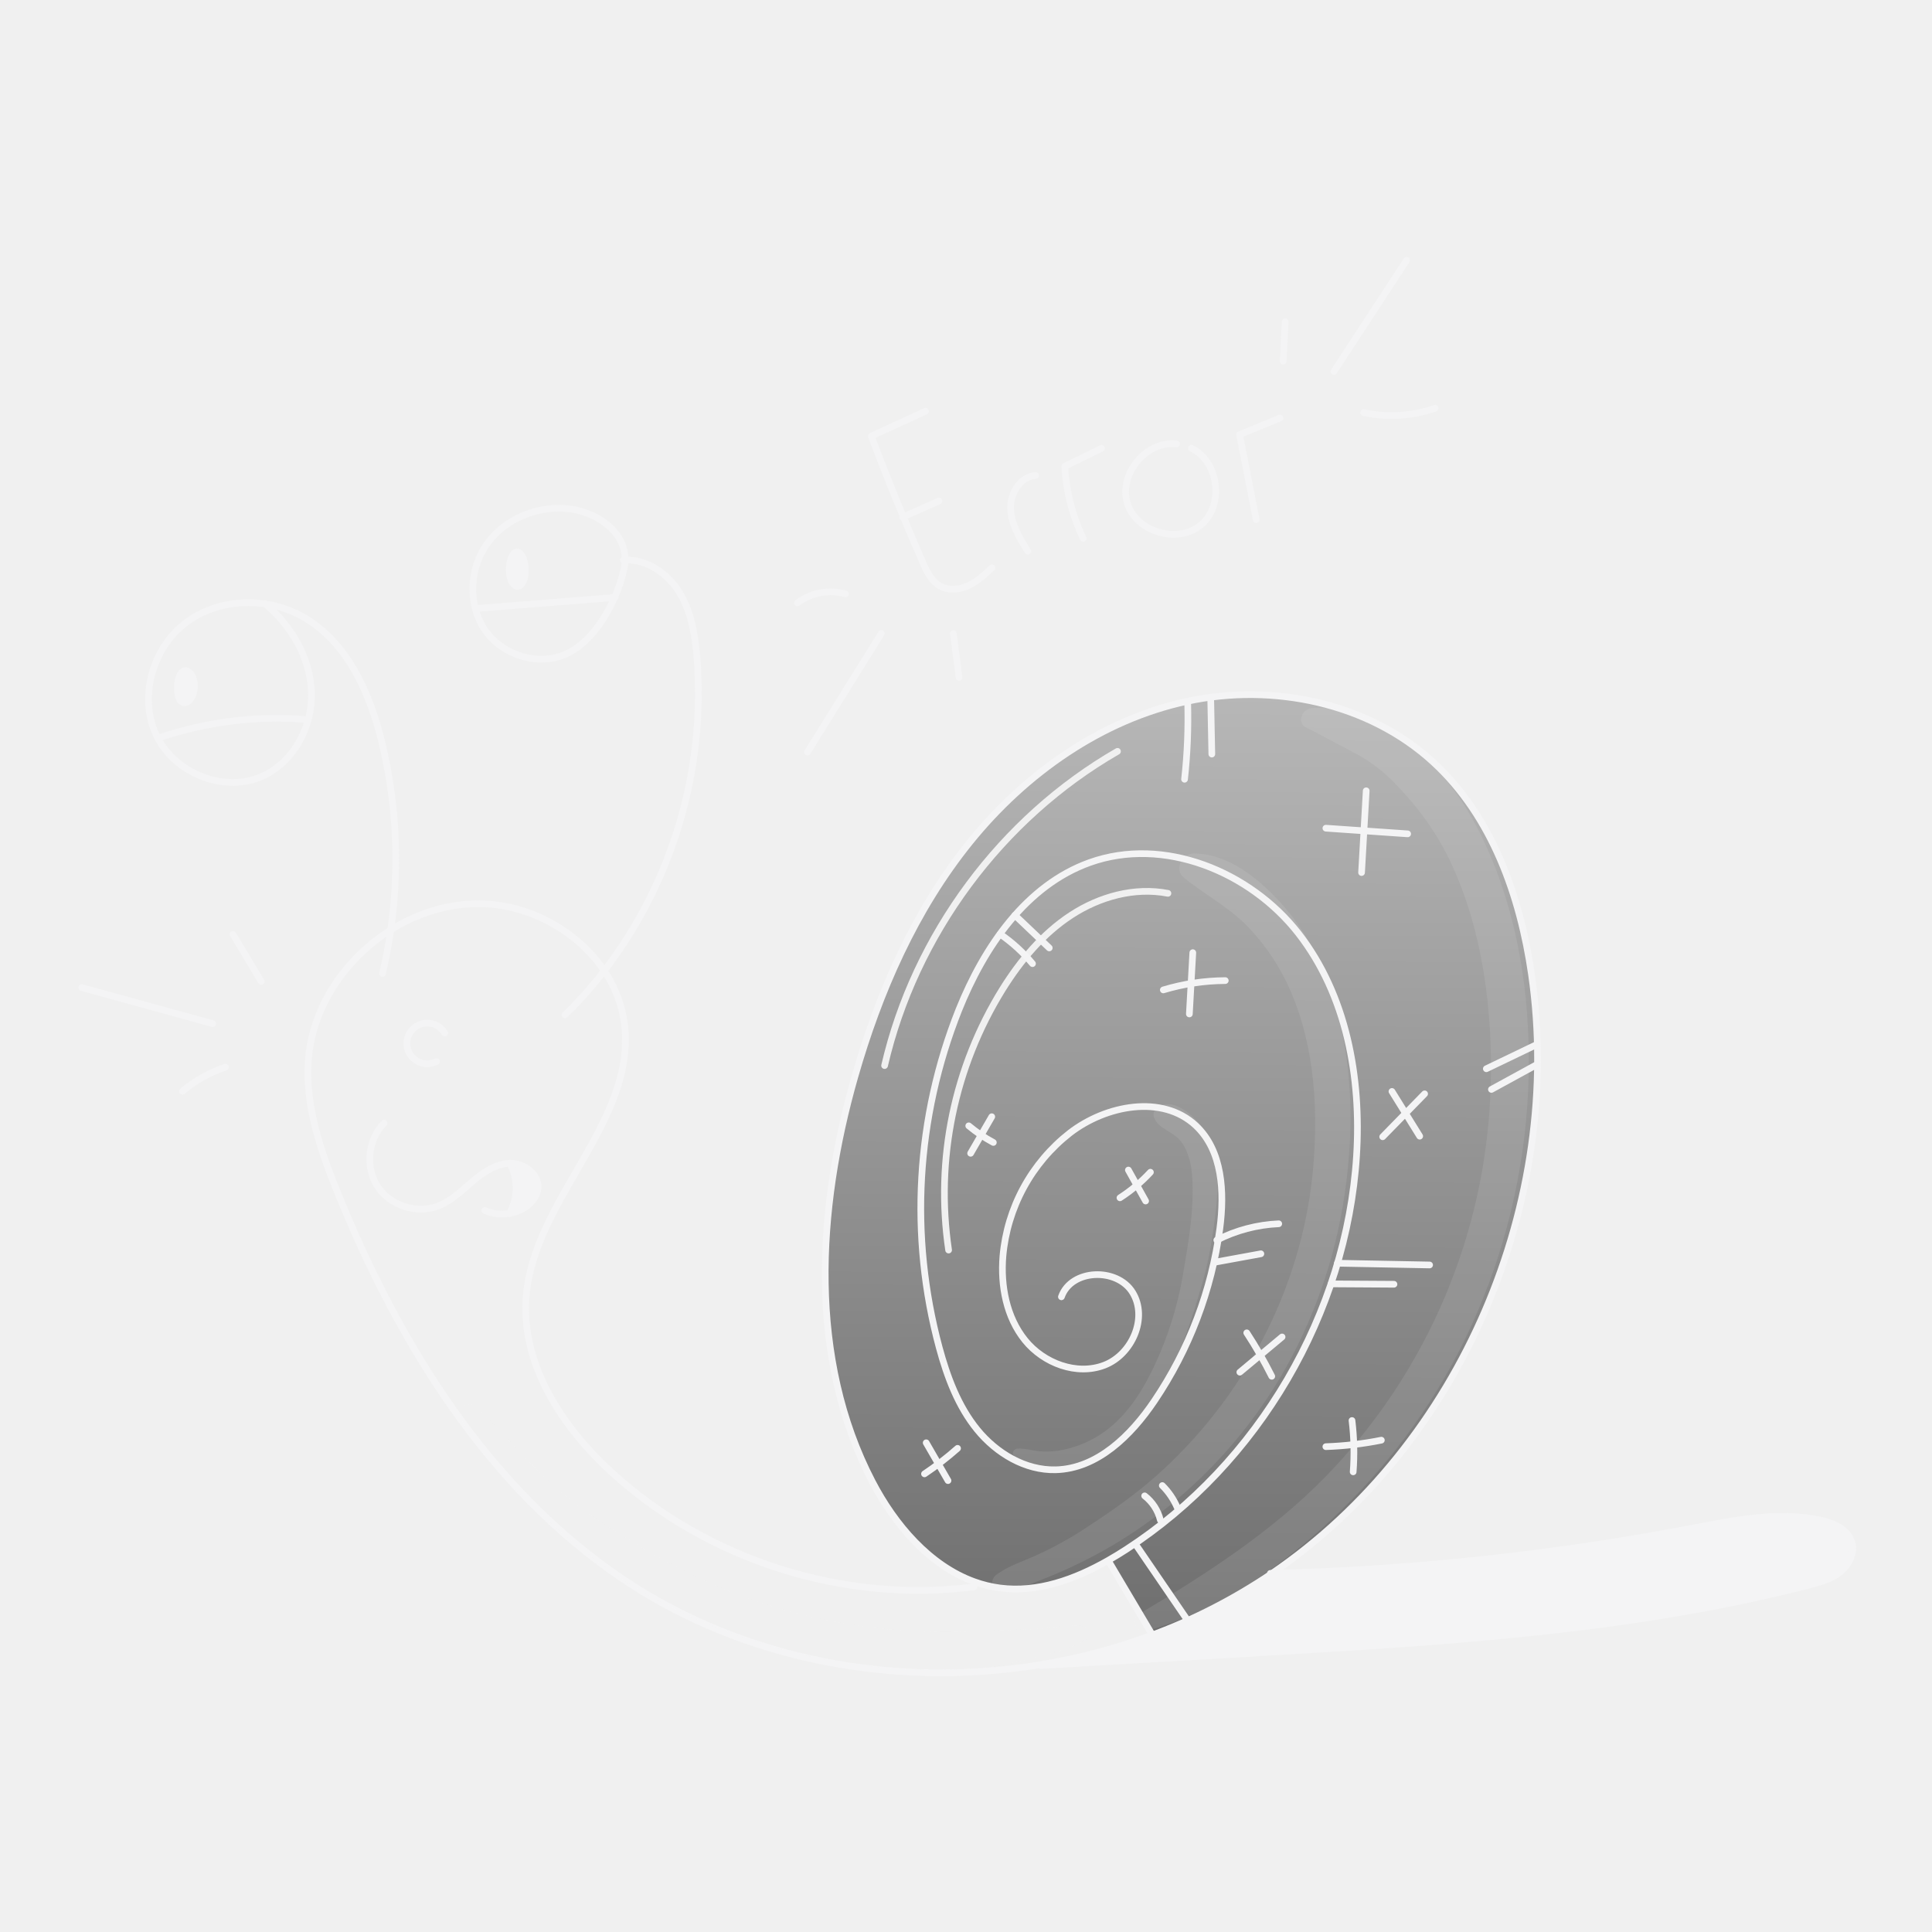
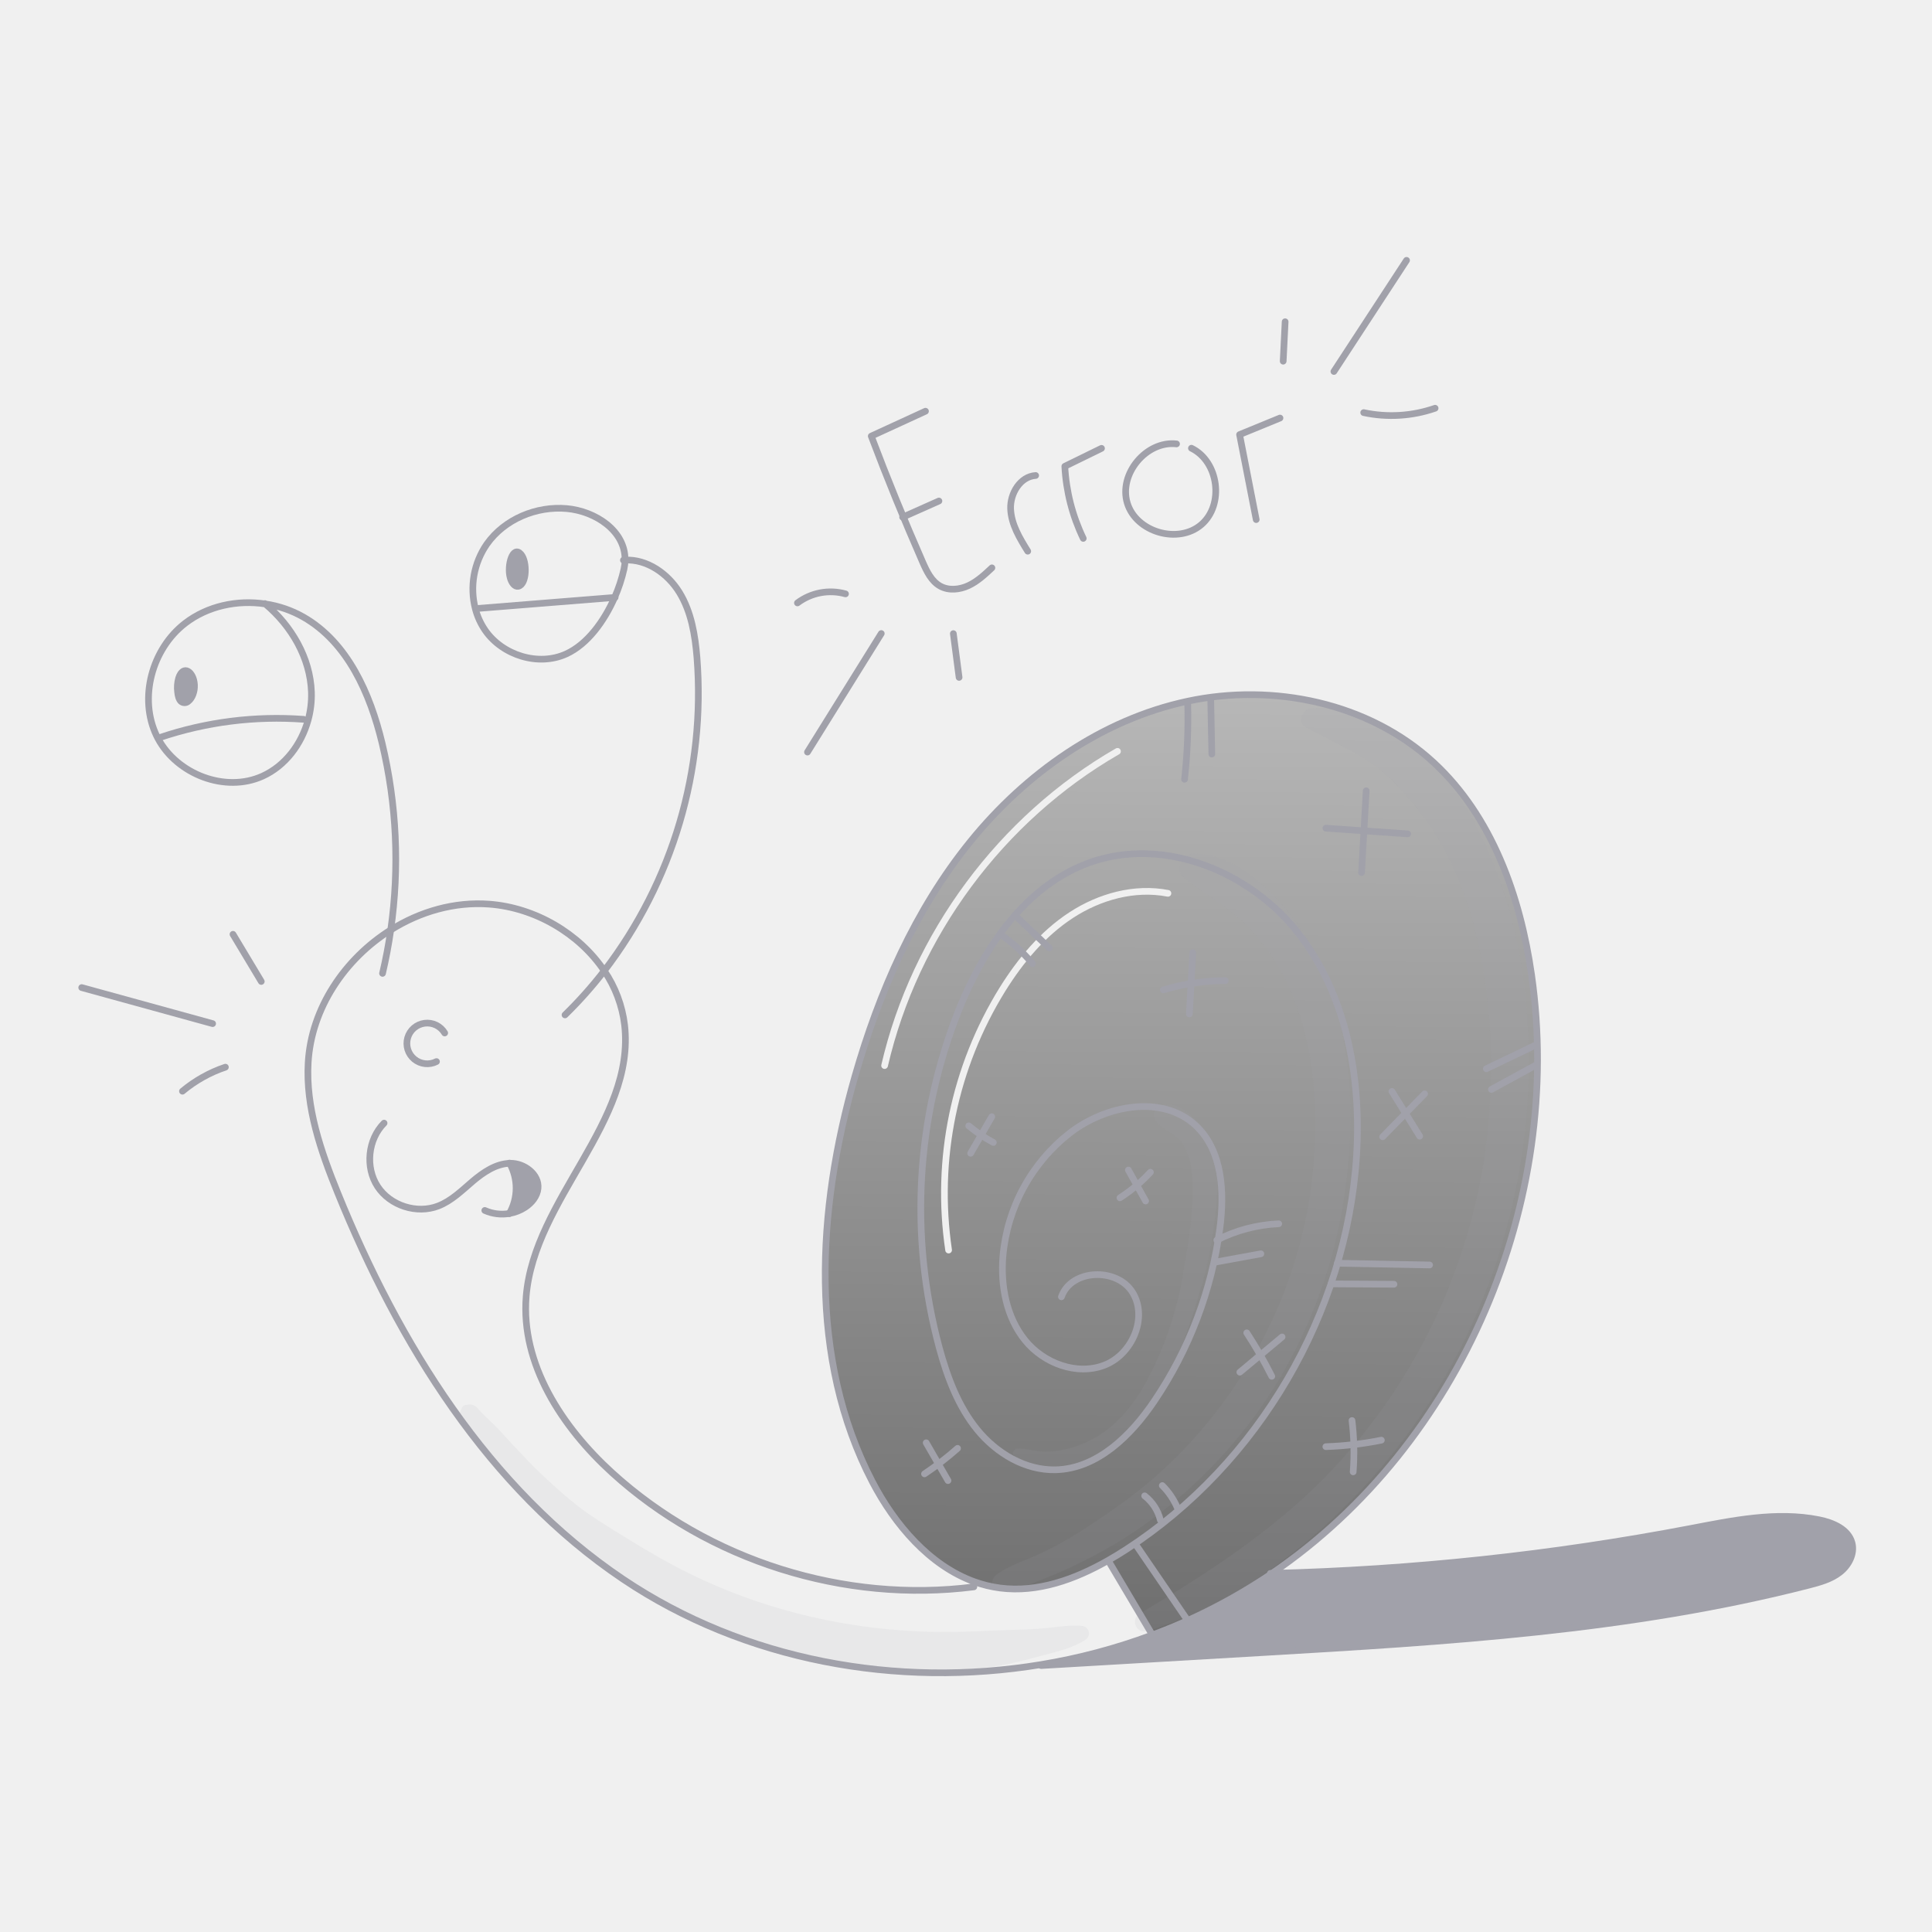
<svg xmlns="http://www.w3.org/2000/svg" width="960" height="960" viewBox="0 0 960 960" fill="none">
  <g clip-path="url(#clip0_46_7763)">
    <g clip-path="url(#clip1_46_7763)">
      <path fill-rule="evenodd" clip-rule="evenodd" d="M632.063 781.783C631.974 781.849 631.897 781.905 631.808 781.96C613.29 794.495 593.326 804.75 572.35 812.5L571.808 811.051L550.9 775.8L550.657 775.368C534.083 784.817 515.617 791.488 496.93 789.076C492.555 788.506 488.255 787.46 484.107 785.956C461.913 777.935 444.631 757.665 433.456 736.246C401.625 675.239 405.856 601.146 424.782 534.982C436.797 493.005 454.655 452.146 482.127 418.213C509.599 384.28 547.313 357.6 590 348.453C632.687 339.306 680.227 349.239 712.323 378.835C741.366 405.635 755.406 445.252 761.023 484.374C777.211 597.093 726.184 717.7 632.063 781.783ZM556.717 372.508C557.174 373.303 556.901 374.317 556.107 374.775C498.752 407.797 456.077 465.375 441.166 529.854C440.959 530.747 440.068 531.304 439.175 531.097C438.282 530.891 437.726 529.999 437.932 529.107C453.051 463.73 496.298 405.38 554.451 371.898C555.245 371.441 556.26 371.714 556.717 372.508ZM533.174 456.115C547.002 447.086 564.011 442.41 580.028 445.523C580.928 445.698 581.799 445.111 581.973 444.211C582.148 443.311 581.561 442.44 580.661 442.265C563.612 438.952 545.735 443.949 531.359 453.336C516.984 462.722 505.786 476.214 496.783 490.61L496.78 490.615C472.576 529.635 462.987 575.971 469.716 621.391C469.85 622.298 470.694 622.924 471.601 622.79C472.507 622.656 473.133 621.812 472.999 620.905C466.386 576.262 475.81 530.719 499.599 492.368C508.456 478.205 519.346 465.144 533.174 456.115Z" fill="url(#paint0_linear_46_7763)" />
-       <path d="M920.245 766.637C921.683 772.047 918.63 777.867 914.193 781.286C909.756 784.705 904.202 786.254 898.781 787.648C810.358 810.373 718.549 815.817 627.415 821.148C590.727 823.305 554.039 825.455 517.351 827.598L517.274 827.122C536.06 824.029 554.504 819.132 572.35 812.5C593.326 804.75 613.29 794.497 631.808 781.963C631.897 781.908 631.974 781.852 632.063 781.786C701.785 780.054 771.248 772.62 839.756 759.559C860.921 755.521 882.684 750.94 903.816 755.167C910.73 756.535 918.43 759.821 920.245 766.637Z" fill="#f4f4f5" />
-       <path d="M258.853 275.386C262.084 279.103 261.796 290.477 257.503 291.329C255.877 291.661 254.239 289.769 253.509 287.069C251.8 280.8 254.882 270.794 258.853 275.386Z" fill="#f4f4f5" />
-       <path d="M253.465 578.03C260.491 577.864 268.014 583.496 267.339 590.499C266.974 594.382 264.252 597.713 260.999 599.87C258.615 601.435 255.933 602.491 253.121 602.97C255.277 599.174 256.421 594.889 256.444 590.524C256.468 586.159 255.369 581.861 253.254 578.043C253.324 578.033 253.395 578.029 253.465 578.03Z" fill="#f4f4f5" />
-       <path d="M96.623 340.309C96.789 343.562 95.561 346.892 93.614 348.409C93.113 348.899 92.442 349.178 91.742 349.186C91.041 349.194 90.364 348.932 89.852 348.453C88.867 347.453 88.436 345.61 88.259 343.861C87.958 341.55 88.131 339.203 88.768 336.961C91.013 329.976 96.269 333.748 96.623 340.309Z" fill="#f4f4f5" />
-       <path d="M483.904 788.51C419.567 796.775 352.022 775.443 304.104 731.741C279.243 709.06 258.709 677.694 261.452 644.159C265.413 595.765 315.92 557.473 310.352 509.245C309.176 499.616 305.713 490.41 300.252 482.393C287.783 463.783 265.788 450.971 243.096 449.267C225.836 447.973 208.731 452.929 194.149 462.09C171.368 476.396 154.706 500.958 153.135 527.943C151.829 550.248 159.419 572.043 167.817 592.743C198.188 667.591 242.631 739.672 309.668 784.725C369.878 825.186 445.755 838.961 517.268 827.125C536.056 824.031 554.502 819.133 572.35 812.5C593.326 804.75 613.29 794.497 631.808 781.963C631.897 781.908 631.974 781.852 632.063 781.786C726.184 717.704 777.211 597.095 761.024 484.376C755.404 445.254 741.363 405.634 712.324 378.837C680.224 349.237 632.697 339.294 590.001 348.455C547.305 357.616 509.601 384.28 482.127 418.213C454.653 452.146 436.799 493 424.778 534.979C405.848 601.142 401.621 675.237 433.452 736.243C444.627 757.663 461.909 777.932 484.103 785.953C488.251 787.456 492.551 788.503 496.926 789.073C515.613 791.485 534.079 784.813 550.653 775.365C553.729 773.617 556.753 771.765 559.681 769.865C625.381 727.247 669.115 652.499 674.06 574.343C676.527 535.453 669.125 494.443 645.139 463.726C621.153 433.009 578.213 415.454 541.525 428.576C509.794 439.928 488.96 470.608 476.414 501.876C455.16 555.272 451.752 614.112 466.7 669.606C470.661 684.188 476.06 698.726 485.608 710.432C495.156 722.138 509.499 730.723 524.599 730.325C545.299 729.783 561.999 713.298 573.59 696.148C590.913 670.495 602.051 641.175 606.129 610.491C608.519 592.435 607.49 571.767 594.202 559.298C577.584 543.72 549.592 549.075 531.569 563.004C522.132 570.386 514.312 579.629 508.597 590.16C502.881 600.691 499.391 612.285 498.344 624.221C497.149 638.914 500.07 654.492 509.331 665.954C518.592 677.416 535.022 683.634 548.774 678.346C562.526 673.058 570.504 654.78 562.781 642.222C555.058 629.664 532.3 630.483 527.41 644.379" stroke="#f4f4f5" stroke-width="3.319" stroke-linecap="round" stroke-linejoin="round" />
-       <path d="M190.853 558.07C182.798 566.17 181.382 580.021 187.633 589.57C193.884 599.119 207.139 603.378 217.782 599.24C224.332 596.695 229.482 591.573 234.832 587.014C240.143 582.514 246.305 578.296 253.253 578.041C253.323 578.032 253.393 578.028 253.463 578.03C260.489 577.864 268.012 583.496 267.337 590.499C266.972 594.382 264.25 597.713 260.997 599.87C258.613 601.435 255.931 602.491 253.119 602.97C248.986 603.699 244.728 603.176 240.893 601.47" stroke="#f4f4f5" stroke-width="3.319" stroke-linecap="round" stroke-linejoin="round" />
-       <path d="M220.97 513.283C219.958 511.591 218.473 510.232 216.698 509.373C214.923 508.514 212.936 508.192 210.981 508.447C209.026 508.702 207.188 509.523 205.693 510.808C204.199 512.094 203.112 513.788 202.567 515.683C202.023 517.578 202.044 519.591 202.628 521.474C203.212 523.358 204.334 525.029 205.855 526.283C207.376 527.537 209.231 528.32 211.191 528.534C213.151 528.748 215.131 528.385 216.887 527.489" stroke="#f4f4f5" stroke-width="3.319" stroke-linecap="round" stroke-linejoin="round" />
-       <path d="M280.749 504.3C287.756 497.463 294.274 490.143 300.255 482.393C334.28 437.985 350.688 382.567 346.325 326.793C345.396 315.552 343.504 304.034 337.618 294.42C331.865 285.027 321.531 277.769 310.578 278.3C310.312 278.3 310.036 278.322 309.77 278.344" stroke="#f4f4f5" stroke-width="3.319" stroke-linecap="round" stroke-linejoin="round" />
-       <path d="M190.08 483.665C191.762 476.54 193.119 469.349 194.152 462.09C198.585 431.169 197.132 399.689 189.87 369.308C183.951 344.658 172.754 319.199 150.759 306.608C144.909 303.279 138.489 301.069 131.829 300.091C117.877 297.978 103.151 301.098 91.988 309.706C75.525 322.406 68.788 346.87 77.815 365.612C78.025 366.055 78.246 366.486 78.479 366.918C88.005 384.797 111.979 394.058 130.479 385.66C141.787 380.527 149.8 369.784 153.1 357.747C154.342 353.242 154.898 348.576 154.749 343.906C154.174 326.945 144.858 310.991 131.836 300.093L131.615 299.905" stroke="#f4f4f5" stroke-width="3.319" stroke-linecap="round" stroke-linejoin="round" />
-       <path d="M310.578 278.3C310.81 263.685 295.741 253.97 281.646 252.709C266.511 251.348 250.634 257.987 241.882 270.409C238.686 275.041 236.525 280.308 235.545 285.85C234.566 291.392 234.791 297.08 236.206 302.528C237.201 306.343 238.852 309.956 241.085 313.205C249.737 325.685 267.572 331.239 281.391 324.922C291.88 320.131 300.233 308.636 305.4 296.875C307.406 292.33 308.966 287.602 310.058 282.757C310.382 281.293 310.557 279.799 310.578 278.3Z" stroke="#f4f4f5" stroke-width="3.319" stroke-linecap="round" stroke-linejoin="round" />
-       <path d="M236.748 302.382L305.4 296.872C305.489 296.861 305.566 296.861 305.654 296.85" stroke="#f4f4f5" stroke-width="3.319" stroke-linecap="round" stroke-linejoin="round" />
-       <path d="M79.518 366.442C102.473 358.709 126.742 355.643 150.9 357.425" stroke="#f4f4f5" stroke-width="3.319" stroke-linecap="round" stroke-linejoin="round" />
-       <path d="M571.808 811.048L550.899 775.8" stroke="#f4f4f5" stroke-width="3.319" stroke-linecap="round" stroke-linejoin="round" />
-       <path d="M517.352 827.6C554.04 825.454 590.728 823.304 627.416 821.15C718.55 815.817 810.359 810.374 898.782 787.65C904.203 786.256 909.769 784.718 914.194 781.288C918.619 777.858 921.684 772.05 920.246 766.639C918.431 759.824 910.731 756.539 903.816 755.166C882.684 750.94 860.921 755.52 839.756 759.558C771.247 772.62 701.784 780.054 632.063 781.785C631.786 781.796 631.51 781.796 631.233 781.807" stroke="#f4f4f5" stroke-width="3.319" stroke-linecap="round" stroke-linejoin="round" />
-       <path d="M253.066 603.067C253.089 603.036 253.108 603.002 253.121 602.967C255.277 599.171 256.421 594.885 256.445 590.521C256.468 586.156 255.369 581.858 253.254 578.04C253.232 578.007 253.21 577.963 253.188 577.929" stroke="#f4f4f5" stroke-width="3.319" stroke-linecap="round" stroke-linejoin="round" />
-       <path d="M253.51 287.07C254.24 289.77 255.878 291.662 257.504 291.33C261.797 290.478 262.084 279.104 258.854 275.387C254.882 270.794 251.8 280.8 253.51 287.07Z" stroke="#f4f4f5" stroke-width="3.319" stroke-linecap="round" stroke-linejoin="round" />
-       <path d="M88.767 336.957C88.13 339.198 87.957 341.546 88.258 343.857C88.435 345.605 88.867 347.457 89.851 348.449C90.363 348.927 91.04 349.19 91.741 349.181C92.442 349.173 93.112 348.895 93.613 348.405C95.56 346.889 96.788 343.559 96.622 340.305C96.269 333.748 91.013 329.976 88.767 336.957Z" stroke="#f4f4f5" stroke-width="3.319" stroke-linecap="round" stroke-linejoin="round" />
-       <path d="M129.828 487.684L115.77 464.254" stroke="#f4f4f5" stroke-width="3.319" stroke-linecap="round" stroke-linejoin="round" />
-       <path d="M105.655 508.635L40.6 490.723" stroke="#f4f4f5" stroke-width="3.319" stroke-linecap="round" stroke-linejoin="round" />
-       <path d="M112 530.266C104.208 532.893 96.973 536.946 90.663 542.218" stroke="#f4f4f5" stroke-width="3.319" stroke-linecap="round" stroke-linejoin="round" />
-       <path d="M602.148 374.7C601.968 365.675 601.789 356.651 601.609 347.626" stroke="#f4f4f5" stroke-width="3.319" stroke-linecap="round" stroke-linejoin="round" />
-       <path d="M588.6 387.205C589.992 374.583 590.515 361.881 590.165 349.187" stroke="#f4f4f5" stroke-width="3.319" stroke-linecap="round" stroke-linejoin="round" />
-       <path d="M699.458 414.335L658.825 411.52" stroke="#f4f4f5" stroke-width="3.319" stroke-linecap="round" stroke-linejoin="round" />
-       <path d="M676.556 433.568L678.856 392.94" stroke="#f4f4f5" stroke-width="3.319" stroke-linecap="round" stroke-linejoin="round" />
-       <path d="M738.552 531.056L762.907 519.356" stroke="#f4f4f5" stroke-width="3.319" stroke-linecap="round" stroke-linejoin="round" />
-       <path d="M741.086 541.325L762.957 529.356" stroke="#f4f4f5" stroke-width="3.319" stroke-linecap="round" stroke-linejoin="round" />
-       <path d="M687.048 564.856L707.886 543.52" stroke="#f4f4f5" stroke-width="3.319" stroke-linecap="round" stroke-linejoin="round" />
-       <path d="M705.444 564.561L691.653 542.33" stroke="#f4f4f5" stroke-width="3.319" stroke-linecap="round" stroke-linejoin="round" />
-       <path d="M664.544 627.693L710.365 628.557" stroke="#f4f4f5" stroke-width="3.319" stroke-linecap="round" stroke-linejoin="round" />
-       <path d="M661.42 637.948L692.658 638.14" stroke="#f4f4f5" stroke-width="3.319" stroke-linecap="round" stroke-linejoin="round" />
-       <path d="M672.385 731.354C673.03 722.852 672.834 714.306 671.799 705.843" stroke="#f4f4f5" stroke-width="3.319" stroke-linecap="round" stroke-linejoin="round" />
-       <path d="M658.814 718.836C668.078 718.518 677.299 717.441 686.386 715.615" stroke="#f4f4f5" stroke-width="3.319" stroke-linecap="round" stroke-linejoin="round" />
-       <path d="M589.264 803.93L564.328 767.446" stroke="#f4f4f5" stroke-width="3.319" stroke-linecap="round" stroke-linejoin="round" />
-       <path d="M604.125 627.1L626.525 623" stroke="#f4f4f5" stroke-width="3.319" stroke-linecap="round" stroke-linejoin="round" />
-       <path d="M604.628 616.209C614.183 611.33 624.674 608.561 635.392 608.087" stroke="#f4f4f5" stroke-width="3.319" stroke-linecap="round" stroke-linejoin="round" />
-       <path d="M631.933 683.876C628.204 676.446 624.055 669.234 619.505 662.276" stroke="#f4f4f5" stroke-width="3.319" stroke-linecap="round" stroke-linejoin="round" />
-       <path d="M616.073 681.832L637.059 664.321" stroke="#f4f4f5" stroke-width="3.319" stroke-linecap="round" stroke-linejoin="round" />
-       <path d="M584.948 749.026C583.19 744.971 580.679 741.285 577.548 738.166" stroke="#f4f4f5" stroke-width="3.319" stroke-linecap="round" stroke-linejoin="round" />
-       <path d="M576.568 755.3C575.399 750.531 572.654 746.296 568.778 743.281" stroke="#f4f4f5" stroke-width="3.319" stroke-linecap="round" stroke-linejoin="round" />
-       <path d="M459.377 732.353C465.135 728.504 470.625 724.268 475.81 719.676" stroke="#f4f4f5" stroke-width="3.319" stroke-linecap="round" stroke-linejoin="round" />
-       <path d="M471.063 735.7L460.216 716.906" stroke="#f4f4f5" stroke-width="3.319" stroke-linecap="round" stroke-linejoin="round" />
-       <path d="M493.586 567.681C489.244 565.349 485.15 562.58 481.368 559.419" stroke="#f4f4f5" stroke-width="3.319" stroke-linecap="round" stroke-linejoin="round" />
-       <path d="M482.3 573.063L492.8 554.889" stroke="#f4f4f5" stroke-width="3.319" stroke-linecap="round" stroke-linejoin="round" />
-       <path d="M496.962 464.153C502.967 468.286 508.378 473.222 513.043 478.825" stroke="#f4f4f5" stroke-width="3.319" stroke-linecap="round" stroke-linejoin="round" />
-       <path d="M504.294 454.764L521.369 471.017" stroke="#f4f4f5" stroke-width="3.319" stroke-linecap="round" stroke-linejoin="round" />
-       <path d="M569.25 596.769L560.689 581.393" stroke="#f4f4f5" stroke-width="3.319" stroke-linecap="round" stroke-linejoin="round" />
-       <path d="M556.5 595.187C562.06 591.601 567.146 587.329 571.638 582.472" stroke="#f4f4f5" stroke-width="3.319" stroke-linecap="round" stroke-linejoin="round" />
-       <path d="M590.989 503.832L592.696 473.367" stroke="#f4f4f5" stroke-width="3.319" stroke-linecap="round" stroke-linejoin="round" />
-       <path d="M578.046 491.884C588.033 488.873 598.402 487.313 608.833 487.252" stroke="#f4f4f5" stroke-width="3.319" stroke-linecap="round" stroke-linejoin="round" />
-       <path d="M510.68 273.892C506.641 267.392 502.48 260.502 502.17 252.853C501.86 245.204 506.97 236.763 514.608 236.271" stroke="#f4f4f5" stroke-width="3.319" stroke-linecap="round" stroke-linejoin="round" />
-       <path d="M538.26 267.526C532.863 256.308 529.75 244.131 529.1 231.7L547.33 222.783" stroke="#f4f4f5" stroke-width="3.319" stroke-linecap="round" stroke-linejoin="round" />
-       <path d="M584.625 220.573C569.604 218.864 555.725 235.573 560.158 250.023C564.591 264.473 585.451 270.523 596.93 260.689C608.409 250.855 605.623 229.311 592.019 222.717" stroke="#f4f4f5" stroke-width="3.319" stroke-linecap="round" stroke-linejoin="round" />
-       <path d="M624.204 258.182C621.451 244.106 618.698 230.029 615.944 215.953L636.022 207.721" stroke="#f4f4f5" stroke-width="3.319" stroke-linecap="round" stroke-linejoin="round" />
-       <path d="M677.614 205.029C689.42 207.552 701.691 206.799 713.099 202.85" stroke="#f4f4f5" stroke-width="3.319" stroke-linecap="round" stroke-linejoin="round" />
-       <path d="M662.81 184.591L698.91 129.361" stroke="#f4f4f5" stroke-width="3.319" stroke-linecap="round" stroke-linejoin="round" />
-       <path d="M637.607 179.471C637.931 172.938 638.253 166.404 638.575 159.871" stroke="#f4f4f5" stroke-width="3.319" stroke-linecap="round" stroke-linejoin="round" />
-       <path d="M473.711 314.837L476.567 336.595" stroke="#f4f4f5" stroke-width="3.319" stroke-linecap="round" stroke-linejoin="round" />
-       <path d="M437.899 314.791L401.23 373.705" stroke="#f4f4f5" stroke-width="3.319" stroke-linecap="round" stroke-linejoin="round" />
-       <path d="M420.129 295.091C416.069 293.957 411.803 293.773 407.661 294.554C403.519 295.334 399.612 297.058 396.243 299.591" stroke="#f4f4f5" stroke-width="3.319" stroke-linecap="round" stroke-linejoin="round" />
-       <path d="M492.874 282.16C489.324 285.492 485.694 288.878 481.289 290.95C476.884 293.022 471.489 293.6 467.224 291.255C462.815 288.832 460.487 283.923 458.466 279.316C449.408 258.675 440.895 237.807 432.925 216.71L459.87 204.33" stroke="#f4f4f5" stroke-width="3.319" stroke-linecap="round" stroke-linejoin="round" />
-       <path d="M448.507 256.982L466.55 248.949" stroke="#f4f4f5" stroke-width="3.319" stroke-linecap="round" stroke-linejoin="round" />
+       <path d="M920.245 766.637C921.683 772.047 918.63 777.867 914.193 781.286C909.756 784.705 904.202 786.254 898.781 787.648C810.358 810.373 718.549 815.817 627.415 821.148C590.727 823.305 554.039 825.455 517.351 827.598L517.274 827.122C536.06 824.029 554.504 819.132 572.35 812.5C593.326 804.75 613.29 794.497 631.808 781.963C631.897 781.908 631.974 781.852 632.063 781.786C701.785 780.054 771.248 772.62 839.756 759.559C860.921 755.521 882.684 750.94 903.816 755.167C910.73 756.535 918.43 759.821 920.245 766.637Z" fill="#a1a1aa" />
+       <path d="M258.853 275.386C262.084 279.103 261.796 290.477 257.503 291.329C255.877 291.661 254.239 289.769 253.509 287.069C251.8 280.8 254.882 270.794 258.853 275.386Z" fill="#a1a1aa" />
+       <path d="M253.465 578.03C260.491 577.864 268.014 583.496 267.339 590.499C266.974 594.382 264.252 597.713 260.999 599.87C258.615 601.435 255.933 602.491 253.121 602.97C255.277 599.174 256.421 594.889 256.444 590.524C256.468 586.159 255.369 581.861 253.254 578.043C253.324 578.033 253.395 578.029 253.465 578.03Z" fill="#a1a1aa" />
+       <path d="M96.623 340.309C96.789 343.562 95.561 346.892 93.614 348.409C93.113 348.899 92.442 349.178 91.742 349.186C91.041 349.194 90.364 348.932 89.852 348.453C88.867 347.453 88.436 345.61 88.259 343.861C87.958 341.55 88.131 339.203 88.768 336.961C91.013 329.976 96.269 333.748 96.623 340.309Z" fill="#a1a1aa" />
+       <path d="M483.904 788.51C419.567 796.775 352.022 775.443 304.104 731.741C279.243 709.06 258.709 677.694 261.452 644.159C265.413 595.765 315.92 557.473 310.352 509.245C309.176 499.616 305.713 490.41 300.252 482.393C287.783 463.783 265.788 450.971 243.096 449.267C225.836 447.973 208.731 452.929 194.149 462.09C171.368 476.396 154.706 500.958 153.135 527.943C151.829 550.248 159.419 572.043 167.817 592.743C198.188 667.591 242.631 739.672 309.668 784.725C369.878 825.186 445.755 838.961 517.268 827.125C536.056 824.031 554.502 819.133 572.35 812.5C593.326 804.75 613.29 794.497 631.808 781.963C631.897 781.908 631.974 781.852 632.063 781.786C726.184 717.704 777.211 597.095 761.024 484.376C755.404 445.254 741.363 405.634 712.324 378.837C680.224 349.237 632.697 339.294 590.001 348.455C547.305 357.616 509.601 384.28 482.127 418.213C454.653 452.146 436.799 493 424.778 534.979C405.848 601.142 401.621 675.237 433.452 736.243C444.627 757.663 461.909 777.932 484.103 785.953C488.251 787.456 492.551 788.503 496.926 789.073C515.613 791.485 534.079 784.813 550.653 775.365C553.729 773.617 556.753 771.765 559.681 769.865C625.381 727.247 669.115 652.499 674.06 574.343C676.527 535.453 669.125 494.443 645.139 463.726C621.153 433.009 578.213 415.454 541.525 428.576C509.794 439.928 488.96 470.608 476.414 501.876C455.16 555.272 451.752 614.112 466.7 669.606C470.661 684.188 476.06 698.726 485.608 710.432C495.156 722.138 509.499 730.723 524.599 730.325C545.299 729.783 561.999 713.298 573.59 696.148C590.913 670.495 602.051 641.175 606.129 610.491C608.519 592.435 607.49 571.767 594.202 559.298C577.584 543.72 549.592 549.075 531.569 563.004C522.132 570.386 514.312 579.629 508.597 590.16C502.881 600.691 499.391 612.285 498.344 624.221C497.149 638.914 500.07 654.492 509.331 665.954C518.592 677.416 535.022 683.634 548.774 678.346C562.526 673.058 570.504 654.78 562.781 642.222C555.058 629.664 532.3 630.483 527.41 644.379" stroke="#a1a1aa" stroke-width="3.319" stroke-linecap="round" stroke-linejoin="round" />
+       <path d="M190.853 558.07C182.798 566.17 181.382 580.021 187.633 589.57C193.884 599.119 207.139 603.378 217.782 599.24C224.332 596.695 229.482 591.573 234.832 587.014C240.143 582.514 246.305 578.296 253.253 578.041C253.323 578.032 253.393 578.028 253.463 578.03C260.489 577.864 268.012 583.496 267.337 590.499C266.972 594.382 264.25 597.713 260.997 599.87C258.613 601.435 255.931 602.491 253.119 602.97C248.986 603.699 244.728 603.176 240.893 601.47" stroke="#a1a1aa" stroke-width="3.319" stroke-linecap="round" stroke-linejoin="round" />
+       <path d="M220.97 513.283C219.958 511.591 218.473 510.232 216.698 509.373C214.923 508.514 212.936 508.192 210.981 508.447C209.026 508.702 207.188 509.523 205.693 510.808C204.199 512.094 203.112 513.788 202.567 515.683C202.023 517.578 202.044 519.591 202.628 521.474C203.212 523.358 204.334 525.029 205.855 526.283C207.376 527.537 209.231 528.32 211.191 528.534C213.151 528.748 215.131 528.385 216.887 527.489" stroke="#a1a1aa" stroke-width="3.319" stroke-linecap="round" stroke-linejoin="round" />
+       <path d="M280.749 504.3C287.756 497.463 294.274 490.143 300.255 482.393C334.28 437.985 350.688 382.567 346.325 326.793C345.396 315.552 343.504 304.034 337.618 294.42C331.865 285.027 321.531 277.769 310.578 278.3C310.312 278.3 310.036 278.322 309.77 278.344" stroke="#a1a1aa" stroke-width="3.319" stroke-linecap="round" stroke-linejoin="round" />
+       <path d="M190.08 483.665C191.762 476.54 193.119 469.349 194.152 462.09C198.585 431.169 197.132 399.689 189.87 369.308C183.951 344.658 172.754 319.199 150.759 306.608C144.909 303.279 138.489 301.069 131.829 300.091C117.877 297.978 103.151 301.098 91.988 309.706C75.525 322.406 68.788 346.87 77.815 365.612C78.025 366.055 78.246 366.486 78.479 366.918C88.005 384.797 111.979 394.058 130.479 385.66C141.787 380.527 149.8 369.784 153.1 357.747C154.342 353.242 154.898 348.576 154.749 343.906C154.174 326.945 144.858 310.991 131.836 300.093L131.615 299.905" stroke="#a1a1aa" stroke-width="3.319" stroke-linecap="round" stroke-linejoin="round" />
+       <path d="M310.578 278.3C310.81 263.685 295.741 253.97 281.646 252.709C266.511 251.348 250.634 257.987 241.882 270.409C238.686 275.041 236.525 280.308 235.545 285.85C234.566 291.392 234.791 297.08 236.206 302.528C237.201 306.343 238.852 309.956 241.085 313.205C249.737 325.685 267.572 331.239 281.391 324.922C291.88 320.131 300.233 308.636 305.4 296.875C307.406 292.33 308.966 287.602 310.058 282.757C310.382 281.293 310.557 279.799 310.578 278.3Z" stroke="#a1a1aa" stroke-width="3.319" stroke-linecap="round" stroke-linejoin="round" />
+       <path d="M236.748 302.382L305.4 296.872C305.489 296.861 305.566 296.861 305.654 296.85" stroke="#a1a1aa" stroke-width="3.319" stroke-linecap="round" stroke-linejoin="round" />
+       <path d="M79.518 366.442C102.473 358.709 126.742 355.643 150.9 357.425" stroke="#a1a1aa" stroke-width="3.319" stroke-linecap="round" stroke-linejoin="round" />
+       <path d="M571.808 811.048L550.899 775.8" stroke="#a1a1aa" stroke-width="3.319" stroke-linecap="round" stroke-linejoin="round" />
+       <path d="M517.352 827.6C554.04 825.454 590.728 823.304 627.416 821.15C718.55 815.817 810.359 810.374 898.782 787.65C904.203 786.256 909.769 784.718 914.194 781.288C918.619 777.858 921.684 772.05 920.246 766.639C918.431 759.824 910.731 756.539 903.816 755.166C882.684 750.94 860.921 755.52 839.756 759.558C771.247 772.62 701.784 780.054 632.063 781.785C631.786 781.796 631.51 781.796 631.233 781.807" stroke="#a1a1aa" stroke-width="3.319" stroke-linecap="round" stroke-linejoin="round" />
+       <path d="M253.066 603.067C253.089 603.036 253.108 603.002 253.121 602.967C255.277 599.171 256.421 594.885 256.445 590.521C256.468 586.156 255.369 581.858 253.254 578.04C253.232 578.007 253.21 577.963 253.188 577.929" stroke="#a1a1aa" stroke-width="3.319" stroke-linecap="round" stroke-linejoin="round" />
+       <path d="M253.51 287.07C254.24 289.77 255.878 291.662 257.504 291.33C261.797 290.478 262.084 279.104 258.854 275.387C254.882 270.794 251.8 280.8 253.51 287.07Z" stroke="#a1a1aa" stroke-width="3.319" stroke-linecap="round" stroke-linejoin="round" />
+       <path d="M88.767 336.957C88.13 339.198 87.957 341.546 88.258 343.857C88.435 345.605 88.867 347.457 89.851 348.449C90.363 348.927 91.04 349.19 91.741 349.181C92.442 349.173 93.112 348.895 93.613 348.405C95.56 346.889 96.788 343.559 96.622 340.305C96.269 333.748 91.013 329.976 88.767 336.957Z" stroke="#a1a1aa" stroke-width="3.319" stroke-linecap="round" stroke-linejoin="round" />
+       <path d="M129.828 487.684L115.77 464.254" stroke="#a1a1aa" stroke-width="3.319" stroke-linecap="round" stroke-linejoin="round" />
+       <path d="M105.655 508.635L40.6 490.723" stroke="#a1a1aa" stroke-width="3.319" stroke-linecap="round" stroke-linejoin="round" />
+       <path d="M112 530.266C104.208 532.893 96.973 536.946 90.663 542.218" stroke="#a1a1aa" stroke-width="3.319" stroke-linecap="round" stroke-linejoin="round" />
+       <path d="M602.148 374.7C601.968 365.675 601.789 356.651 601.609 347.626" stroke="#a1a1aa" stroke-width="3.319" stroke-linecap="round" stroke-linejoin="round" />
+       <path d="M588.6 387.205C589.992 374.583 590.515 361.881 590.165 349.187" stroke="#a1a1aa" stroke-width="3.319" stroke-linecap="round" stroke-linejoin="round" />
+       <path d="M699.458 414.335L658.825 411.52" stroke="#a1a1aa" stroke-width="3.319" stroke-linecap="round" stroke-linejoin="round" />
+       <path d="M676.556 433.568L678.856 392.94" stroke="#a1a1aa" stroke-width="3.319" stroke-linecap="round" stroke-linejoin="round" />
+       <path d="M738.552 531.056L762.907 519.356" stroke="#a1a1aa" stroke-width="3.319" stroke-linecap="round" stroke-linejoin="round" />
+       <path d="M741.086 541.325L762.957 529.356" stroke="#a1a1aa" stroke-width="3.319" stroke-linecap="round" stroke-linejoin="round" />
+       <path d="M687.048 564.856L707.886 543.52" stroke="#a1a1aa" stroke-width="3.319" stroke-linecap="round" stroke-linejoin="round" />
+       <path d="M705.444 564.561L691.653 542.33" stroke="#a1a1aa" stroke-width="3.319" stroke-linecap="round" stroke-linejoin="round" />
+       <path d="M664.544 627.693L710.365 628.557" stroke="#a1a1aa" stroke-width="3.319" stroke-linecap="round" stroke-linejoin="round" />
+       <path d="M661.42 637.948L692.658 638.14" stroke="#a1a1aa" stroke-width="3.319" stroke-linecap="round" stroke-linejoin="round" />
+       <path d="M672.385 731.354C673.03 722.852 672.834 714.306 671.799 705.843" stroke="#a1a1aa" stroke-width="3.319" stroke-linecap="round" stroke-linejoin="round" />
+       <path d="M658.814 718.836C668.078 718.518 677.299 717.441 686.386 715.615" stroke="#a1a1aa" stroke-width="3.319" stroke-linecap="round" stroke-linejoin="round" />
+       <path d="M589.264 803.93L564.328 767.446" stroke="#a1a1aa" stroke-width="3.319" stroke-linecap="round" stroke-linejoin="round" />
+       <path d="M604.125 627.1L626.525 623" stroke="#a1a1aa" stroke-width="3.319" stroke-linecap="round" stroke-linejoin="round" />
+       <path d="M604.628 616.209C614.183 611.33 624.674 608.561 635.392 608.087" stroke="#a1a1aa" stroke-width="3.319" stroke-linecap="round" stroke-linejoin="round" />
+       <path d="M631.933 683.876C628.204 676.446 624.055 669.234 619.505 662.276" stroke="#a1a1aa" stroke-width="3.319" stroke-linecap="round" stroke-linejoin="round" />
+       <path d="M616.073 681.832L637.059 664.321" stroke="#a1a1aa" stroke-width="3.319" stroke-linecap="round" stroke-linejoin="round" />
+       <path d="M584.948 749.026C583.19 744.971 580.679 741.285 577.548 738.166" stroke="#a1a1aa" stroke-width="3.319" stroke-linecap="round" stroke-linejoin="round" />
+       <path d="M576.568 755.3C575.399 750.531 572.654 746.296 568.778 743.281" stroke="#a1a1aa" stroke-width="3.319" stroke-linecap="round" stroke-linejoin="round" />
+       <path d="M459.377 732.353C465.135 728.504 470.625 724.268 475.81 719.676" stroke="#a1a1aa" stroke-width="3.319" stroke-linecap="round" stroke-linejoin="round" />
+       <path d="M471.063 735.7L460.216 716.906" stroke="#a1a1aa" stroke-width="3.319" stroke-linecap="round" stroke-linejoin="round" />
+       <path d="M493.586 567.681C489.244 565.349 485.15 562.58 481.368 559.419" stroke="#a1a1aa" stroke-width="3.319" stroke-linecap="round" stroke-linejoin="round" />
+       <path d="M482.3 573.063L492.8 554.889" stroke="#a1a1aa" stroke-width="3.319" stroke-linecap="round" stroke-linejoin="round" />
+       <path d="M496.962 464.153C502.967 468.286 508.378 473.222 513.043 478.825" stroke="#a1a1aa" stroke-width="3.319" stroke-linecap="round" stroke-linejoin="round" />
+       <path d="M504.294 454.764L521.369 471.017" stroke="#a1a1aa" stroke-width="3.319" stroke-linecap="round" stroke-linejoin="round" />
+       <path d="M569.25 596.769L560.689 581.393" stroke="#a1a1aa" stroke-width="3.319" stroke-linecap="round" stroke-linejoin="round" />
+       <path d="M556.5 595.187C562.06 591.601 567.146 587.329 571.638 582.472" stroke="#a1a1aa" stroke-width="3.319" stroke-linecap="round" stroke-linejoin="round" />
+       <path d="M590.989 503.832L592.696 473.367" stroke="#a1a1aa" stroke-width="3.319" stroke-linecap="round" stroke-linejoin="round" />
+       <path d="M578.046 491.884C588.033 488.873 598.402 487.313 608.833 487.252" stroke="#a1a1aa" stroke-width="3.319" stroke-linecap="round" stroke-linejoin="round" />
+       <path d="M510.68 273.892C506.641 267.392 502.48 260.502 502.17 252.853C501.86 245.204 506.97 236.763 514.608 236.271" stroke="#a1a1aa" stroke-width="3.319" stroke-linecap="round" stroke-linejoin="round" />
+       <path d="M538.26 267.526C532.863 256.308 529.75 244.131 529.1 231.7L547.33 222.783" stroke="#a1a1aa" stroke-width="3.319" stroke-linecap="round" stroke-linejoin="round" />
+       <path d="M584.625 220.573C569.604 218.864 555.725 235.573 560.158 250.023C564.591 264.473 585.451 270.523 596.93 260.689C608.409 250.855 605.623 229.311 592.019 222.717" stroke="#a1a1aa" stroke-width="3.319" stroke-linecap="round" stroke-linejoin="round" />
+       <path d="M624.204 258.182C621.451 244.106 618.698 230.029 615.944 215.953L636.022 207.721" stroke="#a1a1aa" stroke-width="3.319" stroke-linecap="round" stroke-linejoin="round" />
+       <path d="M677.614 205.029C689.42 207.552 701.691 206.799 713.099 202.85" stroke="#a1a1aa" stroke-width="3.319" stroke-linecap="round" stroke-linejoin="round" />
+       <path d="M662.81 184.591L698.91 129.361" stroke="#a1a1aa" stroke-width="3.319" stroke-linecap="round" stroke-linejoin="round" />
+       <path d="M637.607 179.471C637.931 172.938 638.253 166.404 638.575 159.871" stroke="#a1a1aa" stroke-width="3.319" stroke-linecap="round" stroke-linejoin="round" />
+       <path d="M473.711 314.837L476.567 336.595" stroke="#a1a1aa" stroke-width="3.319" stroke-linecap="round" stroke-linejoin="round" />
+       <path d="M437.899 314.791L401.23 373.705" stroke="#a1a1aa" stroke-width="3.319" stroke-linecap="round" stroke-linejoin="round" />
+       <path d="M420.129 295.091C416.069 293.957 411.803 293.773 407.661 294.554C403.519 295.334 399.612 297.058 396.243 299.591" stroke="#a1a1aa" stroke-width="3.319" stroke-linecap="round" stroke-linejoin="round" />
+       <path d="M492.874 282.16C489.324 285.492 485.694 288.878 481.289 290.95C476.884 293.022 471.489 293.6 467.224 291.255C462.815 288.832 460.487 283.923 458.466 279.316C449.408 258.675 440.895 237.807 432.925 216.71L459.87 204.33" stroke="#a1a1aa" stroke-width="3.319" stroke-linecap="round" stroke-linejoin="round" />
+       <path d="M448.507 256.982L466.55 248.949" stroke="#a1a1aa" stroke-width="3.319" stroke-linecap="round" stroke-linejoin="round" />
      <g opacity="0.1">
-         <path d="M503.94 723.737C508.751 728.816 517.679 729.142 524.24 728.752C531.661 728.243 538.902 726.236 545.526 722.852C559.991 715.652 570.665 702.576 578.187 688.563C586.736 672.64 592.364 655.053 597.397 637.763C599.918 628.832 601.782 619.728 602.975 610.524C604.208 601.608 605.433 592.424 604.869 583.412C604.269 573.874 601.387 564.771 595.116 557.444C590.608 552.176 580.661 544.644 574.266 551.133C573.688 551.747 573.319 552.528 573.211 553.365C573.103 554.201 573.263 555.051 573.666 555.791C575.978 561.05 583.102 562.379 586.633 566.937C590.827 572.351 592.133 579.437 592.482 586.114C593.298 601.863 590.472 617.744 587.842 633.202C585.223 648.534 580.603 663.456 574.099 677.586C568.215 690.344 560.377 703.086 548.77 711.407C542.712 715.764 535.811 718.81 528.509 720.35C524.61 721.187 520.61 721.456 516.633 721.15C512.88 720.85 509.353 719.574 505.56 719.82C505.112 719.834 504.678 719.976 504.309 720.231C503.94 720.486 503.652 720.842 503.481 721.256C503.309 721.67 503.261 722.125 503.342 722.566C503.423 723.007 503.629 723.415 503.936 723.741L503.94 723.737Z" fill="#f4f4f5" />
+         <path d="M503.94 723.737C508.751 728.816 517.679 729.142 524.24 728.752C531.661 728.243 538.902 726.236 545.526 722.852C559.991 715.652 570.665 702.576 578.187 688.563C586.736 672.64 592.364 655.053 597.397 637.763C599.918 628.832 601.782 619.728 602.975 610.524C604.208 601.608 605.433 592.424 604.869 583.412C604.269 573.874 601.387 564.771 595.116 557.444C590.608 552.176 580.661 544.644 574.266 551.133C573.688 551.747 573.319 552.528 573.211 553.365C573.103 554.201 573.263 555.051 573.666 555.791C575.978 561.05 583.102 562.379 586.633 566.937C590.827 572.351 592.133 579.437 592.482 586.114C593.298 601.863 590.472 617.744 587.842 633.202C585.223 648.534 580.603 663.456 574.099 677.586C568.215 690.344 560.377 703.086 548.77 711.407C542.712 715.764 535.811 718.81 528.509 720.35C524.61 721.187 520.61 721.456 516.633 721.15C512.88 720.85 509.353 719.574 505.56 719.82C505.112 719.834 504.678 719.976 504.309 720.231C503.94 720.486 503.652 720.842 503.481 721.256C503.309 721.67 503.261 722.125 503.342 722.566C503.423 723.007 503.629 723.415 503.936 723.741L503.94 723.737Z" fill="#a1a1aa" />
      </g>
      <g opacity="0.1">
-         <path d="M497 790.313C504.351 790.433 511 787.532 517.778 784.883C524.889 782.104 531.873 779.019 538.687 775.574C551.947 768.937 564.533 761.034 576.271 751.974C600.291 733.442 620.605 710.552 636.151 684.5C652.611 656.486 663.482 625.546 668.162 593.392C672.919 560.934 672.312 526.603 662.293 495.129C656.853 478.039 648.405 461.786 636.267 448.485C625.203 436.36 610.147 424.097 592.991 424.111C587.4 424.111 583.286 431.987 588.091 435.954C598.291 444.388 610.091 450.383 619.453 459.896C628.945 469.608 636.513 481.026 641.761 493.55C653.461 521.297 655.173 552.958 652.283 582.617C646.622 640.724 617.514 695.551 573.812 733.989C562.197 744.205 549.564 752.719 536.64 761.149C530.201 765.193 523.512 768.824 516.613 772.021C509.404 775.509 501.279 777.767 494.921 782.621C491.836 784.978 492.569 790.235 497.003 790.308L497 790.313Z" fill="#f4f4f5" />
+         <path d="M497 790.313C504.351 790.433 511 787.532 517.778 784.883C524.889 782.104 531.873 779.019 538.687 775.574C551.947 768.937 564.533 761.034 576.271 751.974C600.291 733.442 620.605 710.552 636.151 684.5C652.611 656.486 663.482 625.546 668.162 593.392C672.919 560.934 672.312 526.603 662.293 495.129C656.853 478.039 648.405 461.786 636.267 448.485C625.203 436.36 610.147 424.097 592.991 424.111C587.4 424.111 583.286 431.987 588.091 435.954C598.291 444.388 610.091 450.383 619.453 459.896C628.945 469.608 636.513 481.026 641.761 493.55C653.461 521.297 655.173 552.958 652.283 582.617C646.622 640.724 617.514 695.551 573.812 733.989C562.197 744.205 549.564 752.719 536.64 761.149C530.201 765.193 523.512 768.824 516.613 772.021C509.404 775.509 501.279 777.767 494.921 782.621C491.836 784.978 492.569 790.235 497.003 790.308L497 790.313Z" fill="#a1a1aa" />
      </g>
      <g opacity="0.1">
-         <path d="M569.706 810.429C605.106 800.501 635.906 779.238 662.448 754.242C689.179 729.145 711.181 699.449 727.407 666.568C745.384 629.865 756.079 590.027 758.9 549.255C761.6 509.776 757.362 467.804 742.813 430.786C734.933 410.734 723.675 390.17 707.203 375.823C699.6 369.145 691.258 363.36 682.34 358.579C677.629 356.101 672.64 353.534 667.377 352.593C662.216 351.722 656.967 351.487 651.749 351.893C647.03 352.205 644.123 359.158 649.123 361.588C656.561 365.204 663.817 369.305 671.17 373.112C678.555 376.812 685.327 381.625 691.249 387.382C703.849 399.926 713.891 413.36 721.375 429.589C736.83 463.1 741.7 502.242 740.737 538.823C738.912 611.84 709.585 681.476 658.624 733.8C631.583 761.434 599.109 782.194 566.13 801.945C561.661 804.622 564.567 811.869 569.706 810.427V810.429Z" fill="#f4f4f5" />
+         <path d="M569.706 810.429C605.106 800.501 635.906 779.238 662.448 754.242C689.179 729.145 711.181 699.449 727.407 666.568C745.384 629.865 756.079 590.027 758.9 549.255C761.6 509.776 757.362 467.804 742.813 430.786C734.933 410.734 723.675 390.17 707.203 375.823C699.6 369.145 691.258 363.36 682.34 358.579C677.629 356.101 672.64 353.534 667.377 352.593C662.216 351.722 656.967 351.487 651.749 351.893C647.03 352.205 644.123 359.158 649.123 361.588C656.561 365.204 663.817 369.305 671.17 373.112C678.555 376.812 685.327 381.625 691.249 387.382C703.849 399.926 713.891 413.36 721.375 429.589C736.83 463.1 741.7 502.242 740.737 538.823C738.912 611.84 709.585 681.476 658.624 733.8C631.583 761.434 599.109 782.194 566.13 801.945C561.661 804.622 564.567 811.869 569.706 810.427V810.429Z" fill="#a1a1aa" />
      </g>
      <g opacity="0.1">
-         <path d="M229.449 699.685L229.129 700.332C228.675 701.09 228.436 701.957 228.436 702.84C228.436 703.724 228.675 704.59 229.129 705.348C231.988 709.784 234.276 714.62 237.416 718.859C240.783 723.406 244.445 727.734 248.244 731.923C255.408 739.827 263.008 747.324 271.008 754.381C287.514 768.935 303.956 782.602 323.334 793.245C364.461 815.833 411.186 828.801 458.172 829.621C472.166 829.865 486.654 829.655 500.414 826.905C506.914 825.605 513.286 823.893 519.686 822.167C526.408 820.354 533.461 818.622 539.359 814.807C540.038 814.382 540.562 813.75 540.854 813.004C541.146 812.258 541.19 811.438 540.981 810.665C540.772 809.892 540.319 809.206 539.691 808.71C539.062 808.213 538.29 807.932 537.49 807.907C531.867 807.414 526.212 808.307 520.613 808.895C514.64 809.521 508.647 809.73 502.644 809.895C490.853 810.225 479.069 811.031 467.266 810.895C444.452 810.725 421.735 807.917 399.566 802.528C378.419 797.366 357.943 789.763 338.551 779.873C329.542 775.247 320.788 770.108 312.178 764.782C303.608 759.482 294.839 754.359 286.892 748.15C277.797 740.904 269.206 733.048 261.179 724.634C257.099 720.434 253.121 716.118 249.191 711.777C245.261 707.436 240.739 703.763 236.93 699.323C236.314 698.694 235.54 698.243 234.689 698.018C233.838 697.793 232.942 697.802 232.096 698.045L231.525 698.098C231.055 698.108 230.601 698.267 230.228 698.551C229.854 698.836 229.58 699.231 229.446 699.681L229.449 699.685Z" fill="#f4f4f5" />
+         <path d="M229.449 699.685L229.129 700.332C228.675 701.09 228.436 701.957 228.436 702.84C228.436 703.724 228.675 704.59 229.129 705.348C231.988 709.784 234.276 714.62 237.416 718.859C240.783 723.406 244.445 727.734 248.244 731.923C255.408 739.827 263.008 747.324 271.008 754.381C287.514 768.935 303.956 782.602 323.334 793.245C364.461 815.833 411.186 828.801 458.172 829.621C472.166 829.865 486.654 829.655 500.414 826.905C506.914 825.605 513.286 823.893 519.686 822.167C526.408 820.354 533.461 818.622 539.359 814.807C540.038 814.382 540.562 813.75 540.854 813.004C541.146 812.258 541.19 811.438 540.981 810.665C540.772 809.892 540.319 809.206 539.691 808.71C539.062 808.213 538.29 807.932 537.49 807.907C531.867 807.414 526.212 808.307 520.613 808.895C514.64 809.521 508.647 809.73 502.644 809.895C490.853 810.225 479.069 811.031 467.266 810.895C444.452 810.725 421.735 807.917 399.566 802.528C378.419 797.366 357.943 789.763 338.551 779.873C329.542 775.247 320.788 770.108 312.178 764.782C303.608 759.482 294.839 754.359 286.892 748.15C277.797 740.904 269.206 733.048 261.179 724.634C257.099 720.434 253.121 716.118 249.191 711.777C245.261 707.436 240.739 703.763 236.93 699.323C236.314 698.694 235.54 698.243 234.689 698.018C233.838 697.793 232.942 697.802 232.096 698.045L231.525 698.098C231.055 698.108 230.601 698.267 230.228 698.551C229.854 698.836 229.58 699.231 229.446 699.681L229.449 699.685Z" fill="#a1a1aa" />
      </g>
    </g>
  </g>
  <defs>
    <linearGradient id="paint0_linear_46_7763" x1="587.02" y1="345.172" x2="585.431" y2="809.95" gradientUnits="userSpaceOnUse">
      <stop stop-color="#B7B7B7" />
      <stop offset="1" stop-color="#6F6F6F" />
    </linearGradient>
    <clipPath id="clip0_46_7763">
      <rect width="960" height="960" fill="white" />
    </clipPath>
    <clipPath id="clip1_46_7763">
      <rect width="885" height="706" fill="white" transform="translate(38 127)" />
    </clipPath>
  </defs>
</svg>
